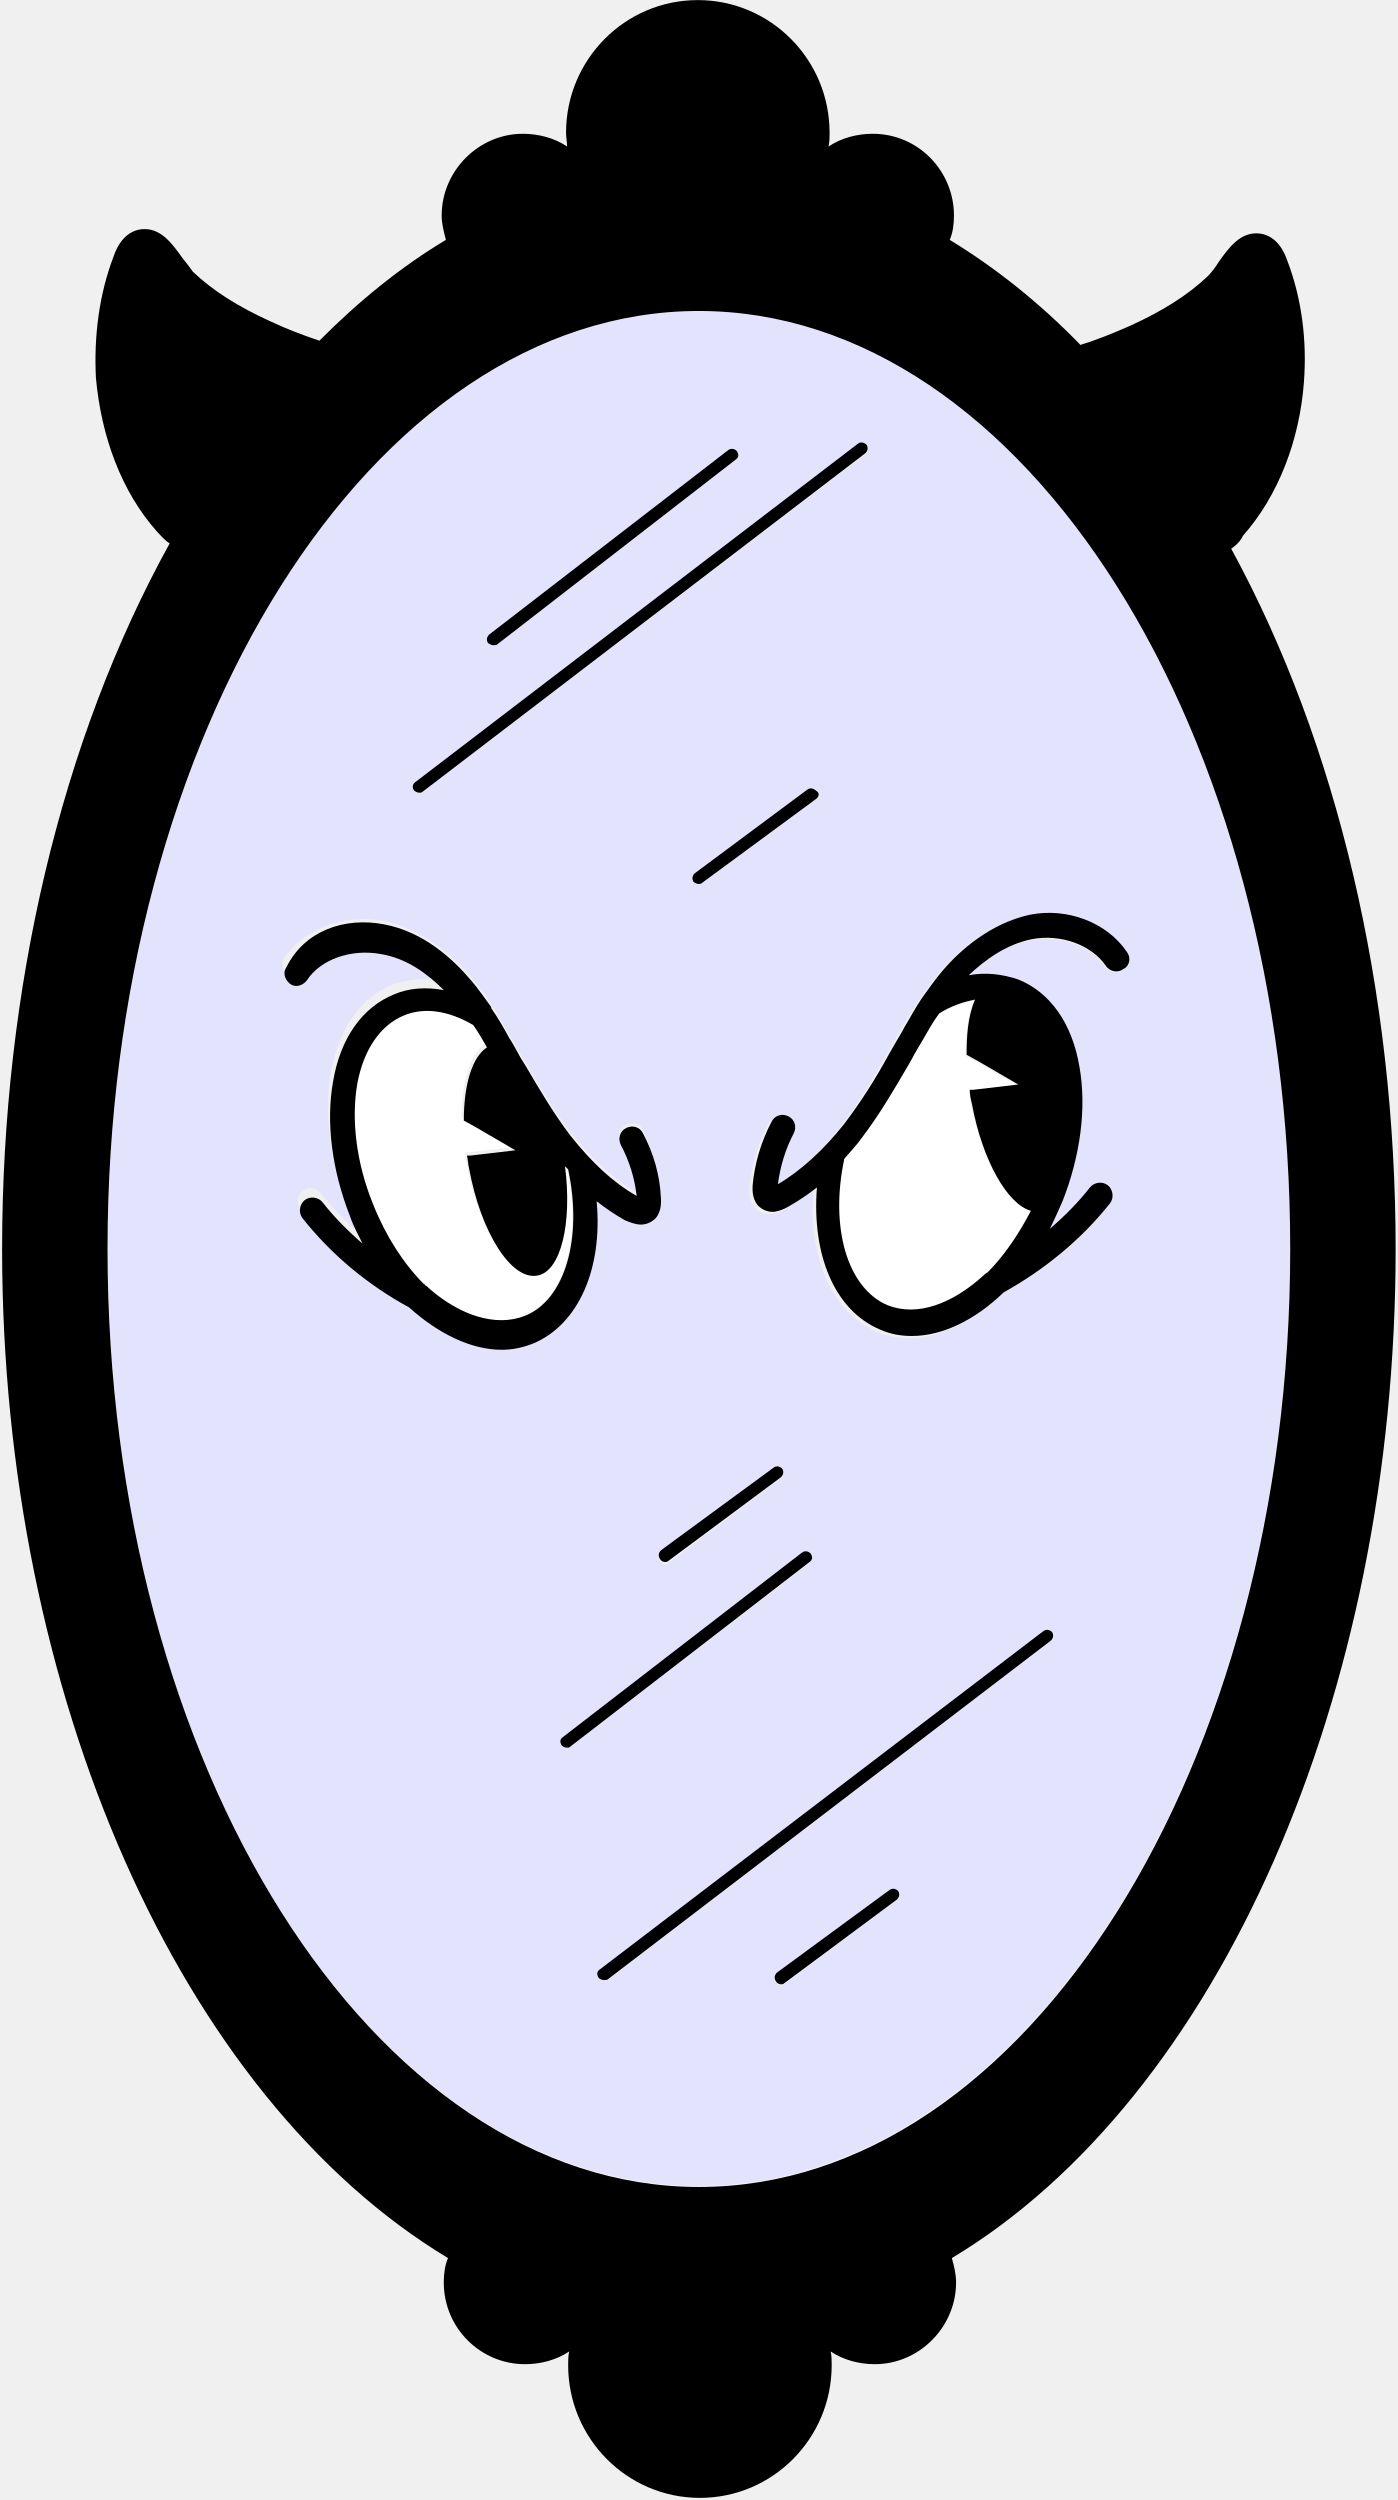
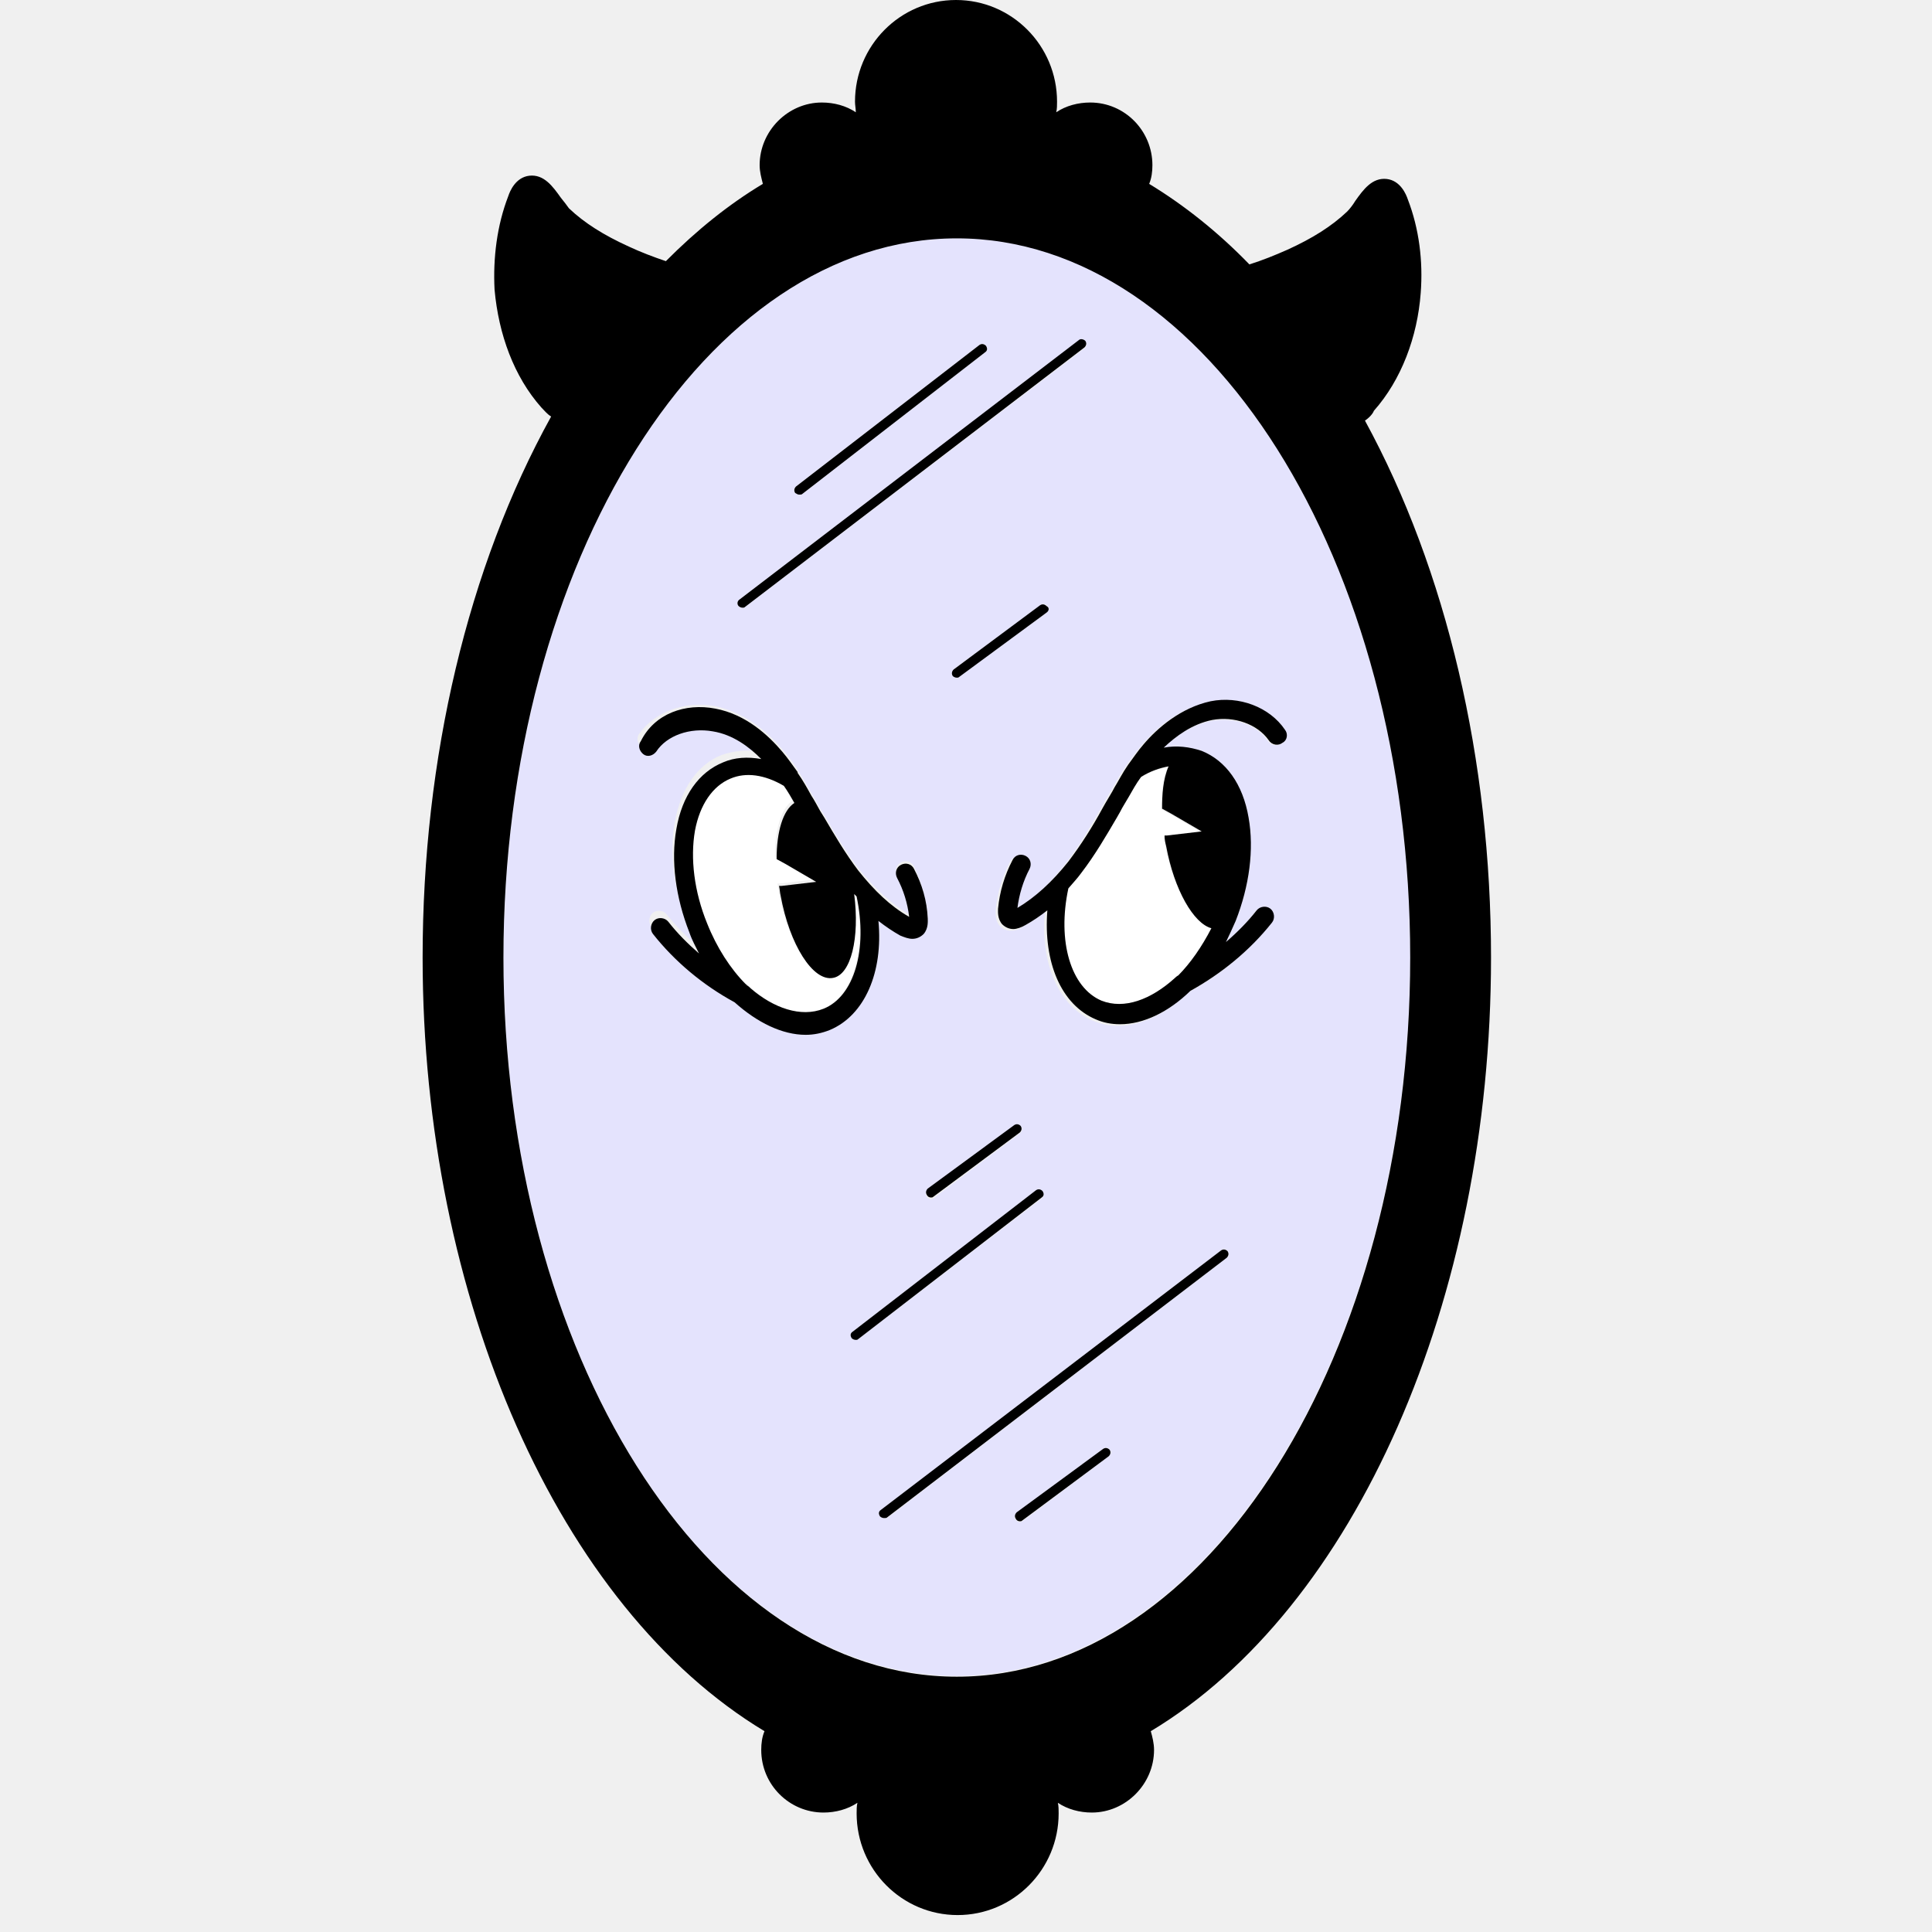
- <svg xmlns="http://www.w3.org/2000/svg" width="451" height="807" viewBox="0 0 451 807" fill="none">
-   <path d="M183.062 377.482C187.826 399.746 182.041 419.612 169.111 424.75C159.584 428.518 148.355 424.75 138.147 415.159C137.807 414.474 137.127 414.132 136.446 413.789C136.446 413.789 136.446 413.789 136.106 413.447C129.641 406.939 123.856 398.034 119.773 387.758C114.329 374.4 112.628 360.699 114.669 348.711C116.711 337.75 121.815 329.872 129.641 326.79C136.106 324.05 144.272 325.077 152.098 329.872C153.799 332.613 155.161 335.01 156.522 337.065C151.758 340.148 149.036 349.053 149.036 360.699L152.779 362.754L165.709 370.29L151.077 372.002H150.057C150.397 373.372 150.397 374.742 150.737 376.112C154.48 397.006 164.688 412.419 172.854 410.707C180.34 409.337 184.083 393.923 181.701 375.427C182.722 376.797 183.062 377.14 183.062 377.482Z" fill="white" />
-   <path d="M332.778 390.841C329.035 398.719 324.271 405.226 318.827 410.707C318.827 410.707 318.827 410.707 318.486 410.707C317.806 411.049 317.466 411.734 317.125 412.077C306.918 421.325 295.689 425.435 286.161 421.667C273.231 416.187 267.447 396.663 272.211 374.4C273.912 372.345 275.954 369.947 277.655 367.892C283.439 360.357 288.203 352.479 292.626 344.601L293.988 342.203C295.349 340.148 296.369 337.75 297.73 335.695C299.091 333.298 300.793 330.558 302.834 327.475C306.918 325.077 310.66 323.707 314.403 323.022C312.021 328.502 311.681 335.01 311.681 340.833L315.424 342.888L328.354 350.424L313.723 352.136H312.702C313.042 353.506 313.042 354.876 313.383 356.589C317.125 374.742 325.292 389.128 332.778 390.841Z" fill="white" />
-   <path d="M357.277 382.963C355.575 381.593 352.853 381.935 351.492 383.648C347.749 388.443 343.326 392.896 338.562 397.006C339.923 394.266 341.625 391.183 342.645 388.1C348.77 373.372 350.471 357.959 348.09 344.601C345.367 330.557 338.562 320.624 328.354 316.514C323.591 314.459 318.146 314.117 312.362 315.144C317.466 310.006 324.271 305.211 332.778 303.499C342.305 301.786 352.173 305.211 356.596 312.061C357.957 313.774 360.339 314.459 362.381 313.089C364.082 311.719 364.762 309.321 363.401 307.609C356.936 298.018 344.006 293.223 331.417 295.963C318.487 298.361 308.959 307.266 303.175 314.117C300.793 316.857 298.751 319.939 296.71 322.68C294.328 326.105 292.627 329.187 290.925 332.27C289.564 334.668 288.203 336.723 287.182 338.778L285.821 341.176C281.398 348.711 276.975 356.589 271.53 363.439C264.725 372.345 257.92 378.51 250.094 382.963C250.774 377.14 252.476 371.66 255.198 366.522C256.218 364.467 255.538 362.069 253.496 361.042C251.455 360.014 249.073 360.699 248.052 362.754C244.65 369.262 242.608 376.112 241.927 383.305C241.927 384.333 241.587 387.415 243.629 389.813C244.99 391.183 246.351 391.868 248.392 391.868C250.094 391.868 251.795 391.526 253.496 390.156C256.559 388.443 259.621 386.388 262.683 383.99C260.642 405.569 268.468 423.722 283.099 429.888C286.502 431.258 289.905 431.943 293.307 431.943C303.175 431.943 313.723 426.805 322.91 417.9C336.18 410.707 348.09 401.116 357.277 389.128C359.318 387.073 358.978 384.333 357.277 382.963ZM225.595 100.043C330.736 100.043 416.483 236.022 416.483 402.829C416.483 569.635 330.736 705.615 225.595 705.615C120.113 705.615 34.707 569.635 34.707 402.829C34.707 236.022 120.453 100.043 225.595 100.043ZM339.243 529.56C340.264 528.875 340.264 527.505 339.583 526.82C338.902 525.793 337.541 525.793 336.861 526.478L193.95 635.741C192.929 636.426 192.929 637.796 193.61 638.481C193.95 638.824 194.631 639.166 195.311 639.166C195.652 639.166 196.332 639.166 196.672 638.824L339.243 529.56ZM289.564 613.135C290.585 612.45 290.585 611.08 289.905 610.395C289.224 609.367 287.863 609.367 287.182 610.052L250.774 637.111C249.753 637.796 249.753 639.166 250.434 639.851C250.774 640.536 251.455 640.879 252.135 640.879C252.476 640.879 252.816 640.536 253.156 640.536L289.564 613.135ZM279.356 146.625C280.377 145.94 280.377 144.57 279.697 143.885C279.016 142.858 277.655 142.858 276.975 143.543L134.064 252.463C133.043 253.148 133.043 254.518 133.724 255.204C134.064 255.546 134.744 255.889 135.425 255.889C135.765 255.889 136.446 255.889 136.446 255.546L279.356 146.625ZM263.364 257.944C264.385 257.259 264.385 255.889 263.704 255.204C263.024 254.176 261.663 254.176 260.982 254.861L224.574 281.577C223.553 282.262 223.553 283.633 224.234 284.318C224.574 285.003 225.255 285.003 225.935 285.003C226.275 285.003 226.616 285.003 226.956 284.66L263.364 257.944ZM261.322 504.557C262.343 503.872 262.343 502.502 261.663 501.816C260.982 500.789 259.621 500.789 258.941 501.474L181.701 560.73C180.68 561.415 180.68 562.785 181.361 563.47C181.701 563.812 182.381 564.155 183.062 564.155C183.402 564.155 183.742 564.155 184.083 563.812L261.322 504.557ZM252.135 477.155C253.156 476.47 253.156 475.1 252.476 474.415C251.795 473.387 250.434 473.387 249.753 474.072L213.345 501.131C212.324 501.816 212.324 503.187 213.005 503.872C213.345 504.557 214.026 504.899 214.706 504.899C215.047 504.899 215.727 504.557 215.727 504.557L252.135 477.155ZM237.504 148.338C238.525 147.653 238.525 146.283 237.844 145.598C237.164 144.57 235.803 144.57 235.122 145.255L157.882 204.853C156.862 205.538 156.862 206.908 157.542 207.594C157.882 207.936 158.563 208.279 159.243 208.279C159.584 208.279 160.264 208.279 160.604 207.936L237.504 148.338ZM211.644 392.211C213.686 389.813 213.345 386.73 213.345 385.703C212.665 378.51 210.623 371.317 207.561 364.809C206.54 362.754 204.158 362.069 202.117 363.097C200.075 364.124 199.394 366.522 200.415 368.577C203.137 373.715 204.839 379.538 205.519 385.018C198.033 380.565 190.888 374.057 184.083 365.494C178.638 358.301 173.875 350.424 169.792 343.231L168.09 340.49C166.729 338.435 165.708 336.038 164.347 333.983C162.646 331.243 160.945 327.817 158.563 324.392C158.563 324.392 158.563 324.392 158.563 324.05C156.862 321.309 154.48 318.227 152.098 315.487C146.313 308.636 136.786 300.073 123.856 297.333C111.266 294.936 98.336 299.731 91.871 308.979C90.51 310.691 91.191 313.432 92.892 314.459C94.593 315.829 97.316 315.144 98.336 313.432C103.1 306.581 112.968 303.156 122.155 304.869C130.661 306.581 137.467 311.719 142.571 316.514C137.126 315.487 131.682 316.172 126.578 317.884C116.37 321.995 109.565 331.928 106.843 345.971C104.461 359.329 106.503 374.742 112.287 389.471C113.648 392.553 115.009 395.636 116.37 398.376C111.607 394.266 107.183 389.813 103.44 385.018C102.079 383.305 99.357 382.963 97.656 384.333C95.954 385.703 95.614 388.443 96.975 390.156C106.503 401.801 118.412 411.734 131.342 418.927C140.529 427.833 151.077 432.628 161.285 432.628C164.688 432.628 168.431 431.943 171.493 430.573C186.124 424.407 193.61 406.596 191.909 384.675C194.971 387.073 197.693 389.128 201.096 390.841C202.797 391.868 204.498 392.211 206.2 392.211C208.922 394.266 210.623 393.581 211.644 392.211Z" fill="#E4E3FD" />
-   <path d="M397.428 177.109C431.794 240.133 450.509 319.939 450.509 403.171C450.509 547.371 393.345 677.186 307.258 728.906C307.938 731.304 308.619 734.044 308.619 736.784C308.619 751.17 296.71 763.158 282.419 763.158C277.315 763.158 272.211 761.788 268.128 759.047C268.468 760.418 268.468 762.13 268.468 763.5C268.468 787.134 249.413 806.315 225.935 806.315C202.457 806.315 183.402 787.134 183.402 763.5C183.402 762.13 183.402 760.418 183.742 759.047C179.659 761.788 174.555 763.158 169.451 763.158C155.16 763.158 143.251 751.512 143.251 736.784C143.251 734.044 143.591 731.304 144.612 728.906C58.185 676.843 0.681 547.029 0.681 403.171C0.681 319.254 19.735 238.763 54.782 175.397C53.081 174.369 52.06 172.999 50.699 171.629C39.13 158.613 32.665 140.803 30.964 121.964C30.284 108.606 31.985 94.905 36.749 82.574C37.429 80.519 39.811 74.697 45.595 74.011C51.72 73.326 55.463 78.464 58.866 83.26C60.227 84.972 61.588 86.685 62.268 87.712C68.733 93.877 76.9 99.015 87.448 103.811C92.552 106.208 97.996 108.263 103.1 109.976C116.03 96.96 129.64 86 143.932 77.437C143.251 74.697 142.57 72.299 142.57 69.559C142.57 55.173 154.48 43.185 168.771 43.185C173.875 43.185 178.979 44.555 183.062 47.295C183.062 45.925 182.722 44.212 182.722 42.842C182.722 19.209 201.776 0.028 225.254 0.028C248.733 0.028 267.787 19.209 267.787 42.842C267.787 44.212 267.787 45.925 267.447 47.295C271.53 44.555 276.634 43.185 281.738 43.185C296.37 43.185 307.938 55.173 307.938 69.559C307.938 72.299 307.598 75.039 306.577 77.437C321.209 86.342 335.5 97.645 348.77 111.346C354.214 109.633 359.318 107.578 364.762 105.181C375.311 100.385 383.477 95.248 389.942 89.082C390.963 88.055 392.324 86.342 393.345 84.629C396.747 79.834 400.49 74.697 406.615 75.382C412.399 76.067 414.781 81.889 415.462 83.945C420.225 96.275 421.927 109.976 420.906 123.334C419.545 141.83 412.74 159.984 401.171 172.999C400.83 174.027 399.469 175.739 397.428 177.109ZM416.482 403.171C416.482 236.022 330.736 100.385 225.595 100.385C120.113 100.385 34.707 236.365 34.707 403.171C34.707 569.978 120.453 705.957 225.595 705.957C331.076 705.957 416.482 569.978 416.482 403.171Z" fill="black" />
-   <path d="M287.183 610.052C288.204 609.367 289.224 609.71 289.905 610.395C290.585 611.422 290.245 612.45 289.565 613.135L253.157 640.194C252.816 640.536 252.476 640.536 252.136 640.536C251.455 640.536 250.775 640.194 250.434 639.509C249.754 638.481 250.094 637.454 250.775 636.769L287.183 610.052Z" fill="black" />
-   <path d="M318.827 410.707C323.931 405.569 328.694 398.719 332.778 390.841C325.292 388.786 317.125 374.742 313.723 356.246C313.383 354.876 313.042 353.506 313.042 351.794H314.063L328.694 350.081L315.764 342.546L312.021 340.49C312.021 334.668 312.362 328.16 314.744 322.68C311.001 323.365 306.918 324.735 303.175 327.132C301.133 329.872 299.432 332.955 298.071 335.353C296.71 337.75 295.349 339.805 294.328 341.861L292.967 344.258C288.543 351.794 283.78 360.014 277.995 367.549C276.294 369.947 274.252 372.002 272.551 374.057C267.787 396.321 273.572 415.844 286.502 421.325C296.029 425.092 307.258 420.982 317.466 411.734C317.466 411.734 318.146 411.049 318.827 410.707ZM363.741 307.266C365.103 308.979 364.762 311.719 362.721 312.747C361.019 314.117 358.297 313.774 356.936 311.719C352.173 304.869 342.305 301.443 333.118 303.156C324.611 304.869 317.806 310.006 312.702 314.802C318.146 313.774 323.59 314.459 328.694 316.172C338.902 320.282 346.048 330.215 348.43 344.258C350.811 357.616 348.77 373.03 342.985 387.758C341.624 390.841 340.263 393.923 338.902 396.663C343.666 392.553 348.089 388.1 351.832 383.305C353.193 381.593 355.915 381.25 357.617 382.62C359.318 383.99 359.658 386.73 358.297 388.443C348.77 400.431 336.861 410.022 323.931 417.215C314.744 426.12 304.195 431.258 294.328 431.258C290.585 431.258 287.182 430.573 284.12 429.203C269.489 423.037 262.003 405.226 263.704 383.305C260.642 385.703 257.579 387.758 254.517 389.471C252.816 390.498 250.774 391.183 249.413 391.183C247.712 391.183 246.01 390.498 244.649 389.128C242.608 386.73 242.948 383.648 242.948 382.62C243.629 375.427 245.67 368.577 249.073 362.069C250.094 360.014 252.475 359.329 254.517 360.357C256.559 361.384 257.239 363.782 256.218 365.837C253.496 370.975 251.795 376.797 251.114 382.278C258.6 377.825 265.746 371.317 272.551 362.754C277.995 355.561 282.759 348.026 286.842 340.49L288.203 338.093C289.564 335.695 290.925 333.64 291.946 331.585C293.647 328.845 295.349 325.42 297.73 321.995C299.772 319.254 301.814 316.172 304.195 313.432C309.98 306.581 319.848 298.018 332.437 295.278C344.346 292.88 357.276 297.676 363.741 307.266Z" fill="black" />
-   <path d="M263.364 257.944L226.615 285.003C226.275 285.345 225.935 285.345 225.595 285.345C224.914 285.345 224.234 285.003 223.893 284.66C223.213 283.632 223.553 282.605 224.234 281.92L260.642 254.861C261.663 254.176 262.683 254.518 263.364 255.203C264.725 255.889 264.385 257.259 263.364 257.944Z" fill="black" />
-   <path d="M249.753 473.73C250.774 473.045 251.795 473.387 252.475 474.072C253.156 475.1 252.816 476.128 252.135 476.813L215.727 503.872C215.387 504.214 215.046 504.214 214.706 504.214C214.026 504.214 213.345 503.872 213.005 503.187C212.324 502.159 212.664 501.131 213.345 500.446L249.753 473.73Z" fill="black" />
-   <path d="M336.861 526.478C337.882 525.793 338.903 526.135 339.583 526.82C340.264 527.848 339.924 528.875 339.243 529.561L196.333 638.824C195.992 639.166 195.652 639.166 194.971 639.166C194.291 639.166 193.61 638.824 193.27 638.481C192.59 637.454 192.59 636.426 193.61 635.741L336.861 526.478Z" fill="black" />
-   <path d="M258.94 501.131C259.961 500.446 260.982 500.789 261.662 501.474C262.343 502.502 262.343 503.529 261.322 504.214L184.082 563.812C183.742 564.155 183.402 564.155 183.061 564.155C182.381 564.155 181.7 563.812 181.36 563.47C180.679 562.442 180.68 561.415 181.7 560.73L258.94 501.131Z" fill="black" />
-   <path d="M235.122 145.255C236.143 144.57 237.163 144.913 237.844 145.598C238.525 146.625 238.525 147.653 237.504 148.338L160.604 207.936C160.264 208.279 159.924 208.279 159.243 208.279C158.563 208.279 158.222 207.936 157.542 207.594C156.861 206.566 157.202 205.538 157.882 204.853L235.122 145.255Z" fill="black" />
-   <path d="M134.064 252.463L276.974 143.2C277.655 142.515 279.016 142.858 279.696 143.543C280.377 144.57 280.037 145.598 279.356 146.283L136.445 255.546C136.105 255.888 135.765 255.888 135.425 255.888C134.744 255.888 134.064 255.546 133.723 255.203C133.043 254.518 133.043 253.148 134.064 252.463Z" fill="black" />
-   <path d="M169.452 424.75C182.382 419.612 188.166 399.746 183.402 377.482C183.062 377.14 182.722 376.797 182.382 376.455C184.764 394.951 181.021 410.364 173.535 411.734C165.028 413.447 155.161 397.691 151.418 377.14C151.077 375.77 151.077 374.4 150.737 373.03H151.758L166.389 371.317L153.459 363.782L149.716 361.727C149.716 350.081 152.439 341.175 157.202 338.093C155.841 335.695 154.48 333.298 152.779 330.9C144.612 326.105 136.786 325.077 130.321 327.817C122.836 330.9 117.391 338.778 115.35 349.738C113.308 361.384 115.01 375.427 120.454 388.785C124.537 399.061 130.321 407.966 136.786 414.474C136.786 414.474 137.127 414.474 137.127 414.817C137.807 415.159 138.488 415.844 138.828 416.187C148.355 424.407 159.924 428.518 169.452 424.75ZM123.856 298.361C136.786 300.758 146.314 309.664 152.098 316.514C154.48 319.254 156.522 322.337 158.563 325.077C158.563 325.077 158.563 325.077 158.563 325.42C160.945 328.845 162.646 331.927 164.348 335.01C165.709 337.065 166.73 339.12 168.091 341.518L169.792 344.258C174.215 351.794 178.639 359.329 184.083 366.522C190.888 375.085 197.694 381.593 205.52 386.045C204.839 380.223 203.138 374.742 200.416 369.604C199.395 367.549 200.075 365.152 202.117 364.124C204.159 363.097 206.54 363.782 207.561 365.837C210.964 372.345 213.005 379.195 213.346 386.73C213.346 387.758 213.686 390.841 211.644 393.238C210.283 394.608 208.582 395.293 206.881 395.293C205.179 395.293 203.478 394.608 201.777 393.923C198.714 392.211 195.652 390.156 192.59 387.758C194.631 409.337 186.805 427.49 172.174 433.655C168.771 435.025 165.369 435.71 161.966 435.71C152.098 435.71 141.55 430.573 132.023 422.01C118.752 414.817 106.843 404.884 97.656 393.238C96.295 391.526 96.635 388.785 98.337 387.415C100.038 386.045 102.76 386.388 104.121 388.1C107.864 392.896 112.287 397.348 117.051 401.459C115.69 398.718 113.989 395.636 112.968 392.553C107.183 377.825 105.142 362.412 107.524 349.053C109.906 335.01 117.051 325.077 127.259 320.967C132.023 318.912 137.467 318.569 143.251 319.597C138.147 314.459 131.342 309.321 122.836 307.951C113.308 306.239 103.441 309.664 99.017 316.514C97.656 318.227 95.274 318.912 93.573 317.542C91.872 316.172 91.191 313.774 92.552 312.061C98.337 300.416 111.267 295.963 123.856 298.361Z" fill="black" />
+ <svg xmlns="http://www.w3.org/2000/svg" width="64" height="64" viewBox="0 0 64 64" fill="none">
+   <path d="M28.35 29.698C28.724 31.45 28.269 33.013 27.252 33.417C26.502 33.714 25.619 33.417 24.816 32.663C24.789 32.609 24.735 32.582 24.682 32.555C24.682 32.555 24.682 32.555 24.655 32.528C24.146 32.016 23.691 31.315 23.37 30.507C22.942 29.456 22.808 28.378 22.968 27.434C23.129 26.572 23.531 25.952 24.146 25.71C24.655 25.494 25.298 25.575 25.913 25.952C26.047 26.168 26.154 26.356 26.262 26.518C25.887 26.761 25.672 27.461 25.672 28.378L25.967 28.539L26.984 29.132L25.833 29.267H25.753C25.78 29.375 25.78 29.483 25.806 29.59C26.101 31.234 26.904 32.447 27.547 32.312C28.136 32.204 28.43 30.992 28.243 29.536C28.323 29.644 28.35 29.671 28.35 29.698Z" fill="white" />
+   <path d="M40.129 30.749C39.835 31.369 39.46 31.881 39.032 32.312C39.032 32.312 39.032 32.312 39.005 32.312C38.951 32.339 38.925 32.393 38.898 32.42C38.095 33.148 37.211 33.471 36.462 33.175C35.444 32.743 34.989 31.207 35.364 29.456C35.498 29.294 35.658 29.105 35.792 28.944C36.248 28.351 36.622 27.731 36.97 27.111L37.077 26.922C37.184 26.761 37.265 26.572 37.372 26.41C37.479 26.222 37.613 26.006 37.773 25.764C38.095 25.575 38.389 25.467 38.684 25.413C38.496 25.845 38.469 26.357 38.469 26.815L38.764 26.976L39.781 27.569L38.63 27.704H38.55C38.577 27.812 38.577 27.92 38.603 28.054C38.898 29.483 39.54 30.615 40.129 30.749Z" fill="white" />
+   <path d="M42.057 30.129C41.923 30.021 41.709 30.048 41.602 30.183C41.307 30.561 40.959 30.911 40.585 31.234C40.692 31.019 40.825 30.776 40.906 30.534C41.388 29.375 41.522 28.162 41.334 27.111C41.12 26.006 40.585 25.224 39.781 24.901C39.407 24.739 38.978 24.712 38.523 24.793C38.925 24.389 39.46 24.012 40.13 23.877C40.879 23.742 41.656 24.012 42.004 24.551C42.111 24.686 42.298 24.739 42.459 24.632C42.593 24.524 42.646 24.335 42.539 24.2C42.03 23.446 41.013 23.069 40.022 23.284C39.005 23.473 38.255 24.174 37.8 24.712C37.613 24.928 37.452 25.171 37.292 25.386C37.104 25.656 36.97 25.898 36.837 26.141C36.729 26.329 36.622 26.491 36.542 26.653L36.435 26.841C36.087 27.434 35.739 28.054 35.31 28.593C34.775 29.294 34.24 29.779 33.624 30.129C33.677 29.671 33.811 29.24 34.026 28.836C34.106 28.674 34.052 28.485 33.892 28.404C33.731 28.324 33.544 28.378 33.463 28.539C33.196 29.051 33.035 29.59 32.981 30.156C32.981 30.237 32.955 30.48 33.115 30.668C33.222 30.776 33.329 30.83 33.49 30.83C33.624 30.83 33.758 30.803 33.892 30.695C34.133 30.561 34.373 30.399 34.614 30.21C34.454 31.908 35.07 33.336 36.221 33.821C36.489 33.929 36.756 33.983 37.024 33.983C37.8 33.983 38.63 33.579 39.353 32.878C40.397 32.312 41.334 31.558 42.057 30.614C42.218 30.453 42.191 30.237 42.057 30.129ZM31.696 7.869C39.969 7.869 46.715 18.568 46.715 31.692C46.715 44.817 39.969 55.516 31.696 55.516C23.397 55.516 16.677 44.817 16.677 31.692C16.677 18.568 23.424 7.869 31.696 7.869ZM40.638 41.664C40.718 41.61 40.718 41.502 40.665 41.448C40.611 41.367 40.504 41.367 40.451 41.421L29.206 50.018C29.126 50.072 29.126 50.18 29.18 50.233C29.206 50.26 29.26 50.287 29.314 50.287C29.34 50.287 29.394 50.287 29.421 50.26L40.638 41.664ZM36.729 48.239C36.81 48.185 36.81 48.078 36.756 48.024C36.703 47.943 36.596 47.943 36.542 47.997L33.677 50.126C33.597 50.18 33.597 50.287 33.651 50.341C33.677 50.395 33.731 50.422 33.785 50.422C33.811 50.422 33.838 50.395 33.865 50.395L36.729 48.239ZM35.926 11.534C36.007 11.48 36.007 11.373 35.953 11.319C35.9 11.238 35.792 11.238 35.739 11.292L24.495 19.862C24.414 19.916 24.414 20.023 24.468 20.077C24.495 20.104 24.548 20.131 24.602 20.131C24.628 20.131 24.682 20.131 24.682 20.104L35.926 11.534ZM34.668 20.293C34.748 20.239 34.748 20.131 34.695 20.077C34.641 19.996 34.534 19.996 34.481 20.05L31.616 22.152C31.536 22.206 31.536 22.314 31.589 22.368C31.616 22.422 31.669 22.422 31.723 22.422C31.75 22.422 31.777 22.422 31.803 22.395L34.668 20.293ZM34.507 39.696C34.588 39.642 34.588 39.535 34.534 39.481C34.481 39.4 34.373 39.4 34.32 39.454L28.243 44.116C28.162 44.17 28.162 44.278 28.216 44.332C28.243 44.358 28.296 44.386 28.35 44.386C28.377 44.386 28.403 44.386 28.43 44.358L34.507 39.696ZM33.785 37.54C33.865 37.486 33.865 37.379 33.811 37.325C33.758 37.244 33.651 37.244 33.597 37.298L30.733 39.427C30.652 39.481 30.652 39.589 30.706 39.642C30.733 39.696 30.786 39.723 30.84 39.723C30.866 39.723 30.92 39.696 30.92 39.696L33.785 37.54ZM32.633 11.669C32.714 11.615 32.714 11.507 32.66 11.453C32.606 11.373 32.499 11.373 32.446 11.427L26.369 16.116C26.288 16.169 26.288 16.277 26.342 16.331C26.369 16.358 26.422 16.385 26.476 16.385C26.503 16.385 26.556 16.385 26.583 16.358L32.633 11.669ZM30.599 30.857C30.759 30.668 30.733 30.426 30.733 30.345C30.679 29.779 30.518 29.213 30.277 28.701C30.197 28.539 30.01 28.485 29.849 28.566C29.688 28.647 29.635 28.836 29.715 28.997C29.929 29.402 30.063 29.86 30.117 30.291C29.528 29.941 28.966 29.429 28.43 28.755C28.002 28.189 27.627 27.569 27.306 27.003L27.172 26.788C27.065 26.626 26.984 26.437 26.877 26.276C26.744 26.06 26.61 25.79 26.422 25.521C26.422 25.521 26.422 25.521 26.422 25.494C26.288 25.278 26.101 25.036 25.914 24.82C25.458 24.281 24.709 23.608 23.692 23.392C22.701 23.203 21.684 23.581 21.175 24.308C21.068 24.443 21.121 24.659 21.255 24.739C21.389 24.847 21.603 24.793 21.684 24.659C22.058 24.12 22.835 23.85 23.558 23.985C24.227 24.12 24.762 24.524 25.164 24.901C24.736 24.82 24.307 24.874 23.906 25.009C23.102 25.332 22.567 26.114 22.353 27.219C22.166 28.27 22.326 29.483 22.781 30.641C22.888 30.884 22.995 31.126 23.102 31.342C22.728 31.019 22.38 30.668 22.085 30.291C21.978 30.156 21.764 30.129 21.63 30.237C21.496 30.345 21.469 30.561 21.576 30.695C22.326 31.611 23.263 32.393 24.28 32.959C25.003 33.66 25.833 34.037 26.636 34.037C26.904 34.037 27.199 33.983 27.44 33.875C28.591 33.39 29.18 31.989 29.046 30.264C29.287 30.453 29.501 30.614 29.769 30.749C29.903 30.83 30.036 30.857 30.17 30.857C30.384 31.019 30.518 30.965 30.599 30.857Z" fill="#E4E3FD" />
+   <path d="M45.216 13.933C47.92 18.892 49.392 25.171 49.392 31.719C49.392 43.065 44.895 53.279 38.121 57.348C38.175 57.537 38.229 57.752 38.229 57.968C38.229 59.1 37.292 60.043 36.167 60.043C35.766 60.043 35.364 59.935 35.043 59.72C35.069 59.828 35.069 59.962 35.069 60.07C35.069 61.93 33.57 63.439 31.723 63.439C29.876 63.439 28.377 61.93 28.377 60.07C28.377 59.962 28.377 59.828 28.403 59.72C28.082 59.935 27.68 60.043 27.279 60.043C26.154 60.043 25.217 59.127 25.217 57.968C25.217 57.752 25.244 57.537 25.325 57.348C18.524 53.252 14 43.038 14 31.719C14 25.117 15.499 18.784 18.257 13.798C18.123 13.717 18.043 13.609 17.936 13.502C17.025 12.477 16.517 11.076 16.383 9.594C16.329 8.543 16.463 7.465 16.838 6.495C16.891 6.333 17.079 5.875 17.534 5.821C18.016 5.767 18.31 6.171 18.578 6.549C18.685 6.683 18.792 6.818 18.846 6.899C19.354 7.384 19.997 7.788 20.827 8.166C21.228 8.354 21.657 8.516 22.058 8.651C23.076 7.627 24.147 6.764 25.271 6.091C25.217 5.875 25.164 5.686 25.164 5.471C25.164 4.339 26.101 3.396 27.225 3.396C27.627 3.396 28.029 3.503 28.35 3.719C28.35 3.611 28.323 3.476 28.323 3.369C28.323 1.509 29.822 0 31.669 0C33.517 0 35.016 1.509 35.016 3.369C35.016 3.476 35.016 3.611 34.989 3.719C35.31 3.503 35.712 3.396 36.114 3.396C37.265 3.396 38.175 4.339 38.175 5.471C38.175 5.686 38.148 5.902 38.068 6.091C39.219 6.791 40.344 7.681 41.388 8.759C41.816 8.624 42.218 8.462 42.646 8.273C43.476 7.896 44.118 7.492 44.627 7.007C44.707 6.926 44.815 6.791 44.895 6.656C45.163 6.279 45.457 5.875 45.939 5.929C46.394 5.983 46.581 6.441 46.635 6.603C47.01 7.573 47.144 8.651 47.063 9.702C46.956 11.157 46.421 12.585 45.511 13.609C45.484 13.69 45.377 13.825 45.216 13.933ZM46.715 31.719C46.715 18.568 39.969 7.896 31.696 7.896C23.397 7.896 16.677 18.595 16.677 31.719C16.677 44.844 23.424 55.543 31.696 55.543C39.995 55.543 46.715 44.844 46.715 31.719Z" fill="black" />
+   <path d="M36.542 47.997C36.622 47.943 36.703 47.97 36.756 48.024C36.81 48.105 36.783 48.185 36.729 48.239L33.865 50.368C33.838 50.395 33.811 50.395 33.785 50.395C33.731 50.395 33.677 50.368 33.651 50.314C33.597 50.233 33.624 50.153 33.677 50.099L36.542 47.997Z" fill="black" />
+   <path d="M39.032 32.312C39.433 31.908 39.808 31.369 40.129 30.749C39.54 30.588 38.898 29.483 38.63 28.027C38.603 27.92 38.577 27.812 38.577 27.677H38.657L39.808 27.542L38.791 26.95L38.496 26.788C38.496 26.33 38.523 25.818 38.711 25.386C38.416 25.44 38.095 25.548 37.8 25.737C37.64 25.952 37.506 26.195 37.399 26.384C37.292 26.572 37.184 26.734 37.104 26.896L36.997 27.084C36.649 27.677 36.274 28.324 35.819 28.917C35.685 29.105 35.525 29.267 35.391 29.429C35.016 31.18 35.471 32.717 36.488 33.148C37.238 33.444 38.121 33.121 38.925 32.393C38.925 32.393 38.978 32.339 39.032 32.312ZM42.566 24.174C42.673 24.308 42.646 24.524 42.485 24.605C42.352 24.713 42.137 24.686 42.03 24.524C41.655 23.985 40.879 23.715 40.156 23.85C39.487 23.985 38.951 24.389 38.55 24.767C38.978 24.686 39.407 24.74 39.808 24.874C40.611 25.198 41.173 25.979 41.361 27.084C41.548 28.135 41.388 29.348 40.933 30.507C40.825 30.749 40.718 30.992 40.611 31.207C40.986 30.884 41.334 30.534 41.629 30.156C41.736 30.022 41.95 29.995 42.084 30.102C42.218 30.21 42.244 30.426 42.137 30.561C41.388 31.504 40.451 32.258 39.433 32.824C38.711 33.525 37.881 33.929 37.104 33.929C36.81 33.929 36.542 33.875 36.301 33.768C35.15 33.282 34.561 31.881 34.695 30.156C34.454 30.345 34.213 30.507 33.972 30.642C33.838 30.722 33.677 30.776 33.57 30.776C33.436 30.776 33.303 30.722 33.196 30.615C33.035 30.426 33.062 30.183 33.062 30.102C33.115 29.537 33.276 28.998 33.544 28.486C33.624 28.324 33.811 28.27 33.972 28.351C34.133 28.432 34.186 28.62 34.106 28.782C33.892 29.186 33.758 29.644 33.704 30.076C34.293 29.725 34.855 29.213 35.391 28.54C35.819 27.974 36.194 27.381 36.515 26.788L36.622 26.599C36.729 26.41 36.837 26.249 36.917 26.087C37.051 25.872 37.184 25.602 37.372 25.332C37.532 25.117 37.693 24.874 37.881 24.659C38.336 24.12 39.112 23.446 40.103 23.23C41.04 23.042 42.057 23.419 42.566 24.174Z" fill="black" />
+   <path d="M34.668 20.293L31.777 22.422C31.75 22.449 31.723 22.449 31.696 22.449C31.643 22.449 31.589 22.422 31.562 22.395C31.509 22.314 31.536 22.233 31.589 22.179L34.454 20.05C34.534 19.997 34.614 20.023 34.668 20.077C34.775 20.131 34.748 20.239 34.668 20.293Z" fill="black" />
+   <path d="M33.597 37.271C33.677 37.217 33.758 37.244 33.811 37.298C33.865 37.379 33.838 37.459 33.785 37.513L30.92 39.642C30.893 39.669 30.866 39.669 30.84 39.669C30.786 39.669 30.733 39.642 30.706 39.589C30.652 39.508 30.679 39.427 30.733 39.373L33.597 37.271Z" fill="black" />
+   <path d="M40.451 41.421C40.531 41.367 40.611 41.394 40.665 41.448C40.718 41.529 40.692 41.61 40.638 41.664L29.394 50.261C29.367 50.288 29.34 50.288 29.287 50.288C29.233 50.288 29.18 50.261 29.153 50.234C29.099 50.153 29.099 50.072 29.18 50.018L40.451 41.421Z" fill="black" />
+   <path d="M34.32 39.427C34.4 39.373 34.48 39.4 34.534 39.454C34.588 39.535 34.588 39.615 34.507 39.669L28.43 44.359C28.403 44.386 28.377 44.386 28.35 44.386C28.296 44.386 28.243 44.359 28.216 44.332C28.162 44.251 28.162 44.17 28.243 44.116L34.32 39.427Z" fill="black" />
+   <path d="M32.446 11.427C32.526 11.373 32.606 11.4 32.66 11.454C32.714 11.534 32.714 11.615 32.633 11.669L26.583 16.358C26.556 16.385 26.529 16.385 26.476 16.385C26.422 16.385 26.395 16.358 26.342 16.331C26.288 16.25 26.315 16.17 26.369 16.116L32.446 11.427Z" fill="black" />
+   <path d="M24.495 19.862L35.739 11.265C35.792 11.211 35.9 11.238 35.953 11.292C36.007 11.373 35.98 11.453 35.926 11.507L24.682 20.104C24.655 20.131 24.628 20.131 24.602 20.131C24.548 20.131 24.495 20.104 24.468 20.077C24.414 20.023 24.414 19.916 24.495 19.862Z" fill="black" />
+   <path d="M27.279 33.417C28.296 33.013 28.751 31.45 28.377 29.698C28.35 29.671 28.323 29.644 28.296 29.617C28.484 31.073 28.189 32.285 27.6 32.393C26.931 32.528 26.154 31.288 25.86 29.671C25.833 29.564 25.833 29.456 25.806 29.348H25.887L27.038 29.213L26.021 28.62L25.726 28.459C25.726 27.542 25.94 26.842 26.315 26.599C26.208 26.41 26.101 26.222 25.967 26.033C25.325 25.656 24.709 25.575 24.2 25.791C23.611 26.033 23.183 26.653 23.022 27.515C22.862 28.432 22.995 29.537 23.424 30.588C23.745 31.396 24.2 32.097 24.709 32.609C24.709 32.609 24.736 32.609 24.736 32.636C24.789 32.663 24.843 32.717 24.869 32.743C25.619 33.39 26.529 33.714 27.279 33.417ZM23.692 23.473C24.709 23.662 25.458 24.362 25.914 24.901C26.101 25.117 26.262 25.359 26.422 25.575C26.422 25.575 26.422 25.575 26.422 25.602C26.61 25.872 26.744 26.114 26.877 26.357C26.984 26.518 27.065 26.68 27.172 26.869L27.306 27.084C27.654 27.677 28.002 28.27 28.43 28.836C28.966 29.51 29.501 30.022 30.117 30.372C30.063 29.914 29.929 29.483 29.715 29.078C29.635 28.917 29.688 28.728 29.849 28.647C30.01 28.566 30.197 28.62 30.277 28.782C30.545 29.294 30.706 29.833 30.733 30.426C30.733 30.507 30.759 30.749 30.599 30.938C30.492 31.046 30.358 31.1 30.224 31.1C30.09 31.1 29.956 31.046 29.822 30.992C29.581 30.857 29.34 30.695 29.099 30.507C29.26 32.205 28.644 33.633 27.493 34.118C27.225 34.226 26.958 34.28 26.69 34.28C25.914 34.28 25.084 33.875 24.334 33.202C23.29 32.636 22.353 31.854 21.63 30.938C21.523 30.803 21.55 30.588 21.684 30.48C21.817 30.372 22.032 30.399 22.139 30.534C22.433 30.911 22.781 31.261 23.156 31.585C23.049 31.369 22.915 31.127 22.835 30.884C22.38 29.725 22.219 28.512 22.406 27.462C22.594 26.357 23.156 25.575 23.959 25.252C24.334 25.09 24.762 25.063 25.218 25.144C24.816 24.74 24.28 24.335 23.611 24.227C22.862 24.093 22.085 24.362 21.737 24.901C21.63 25.036 21.443 25.09 21.309 24.982C21.175 24.874 21.121 24.686 21.229 24.551C21.684 23.635 22.701 23.284 23.692 23.473Z" fill="black" />
</svg>
